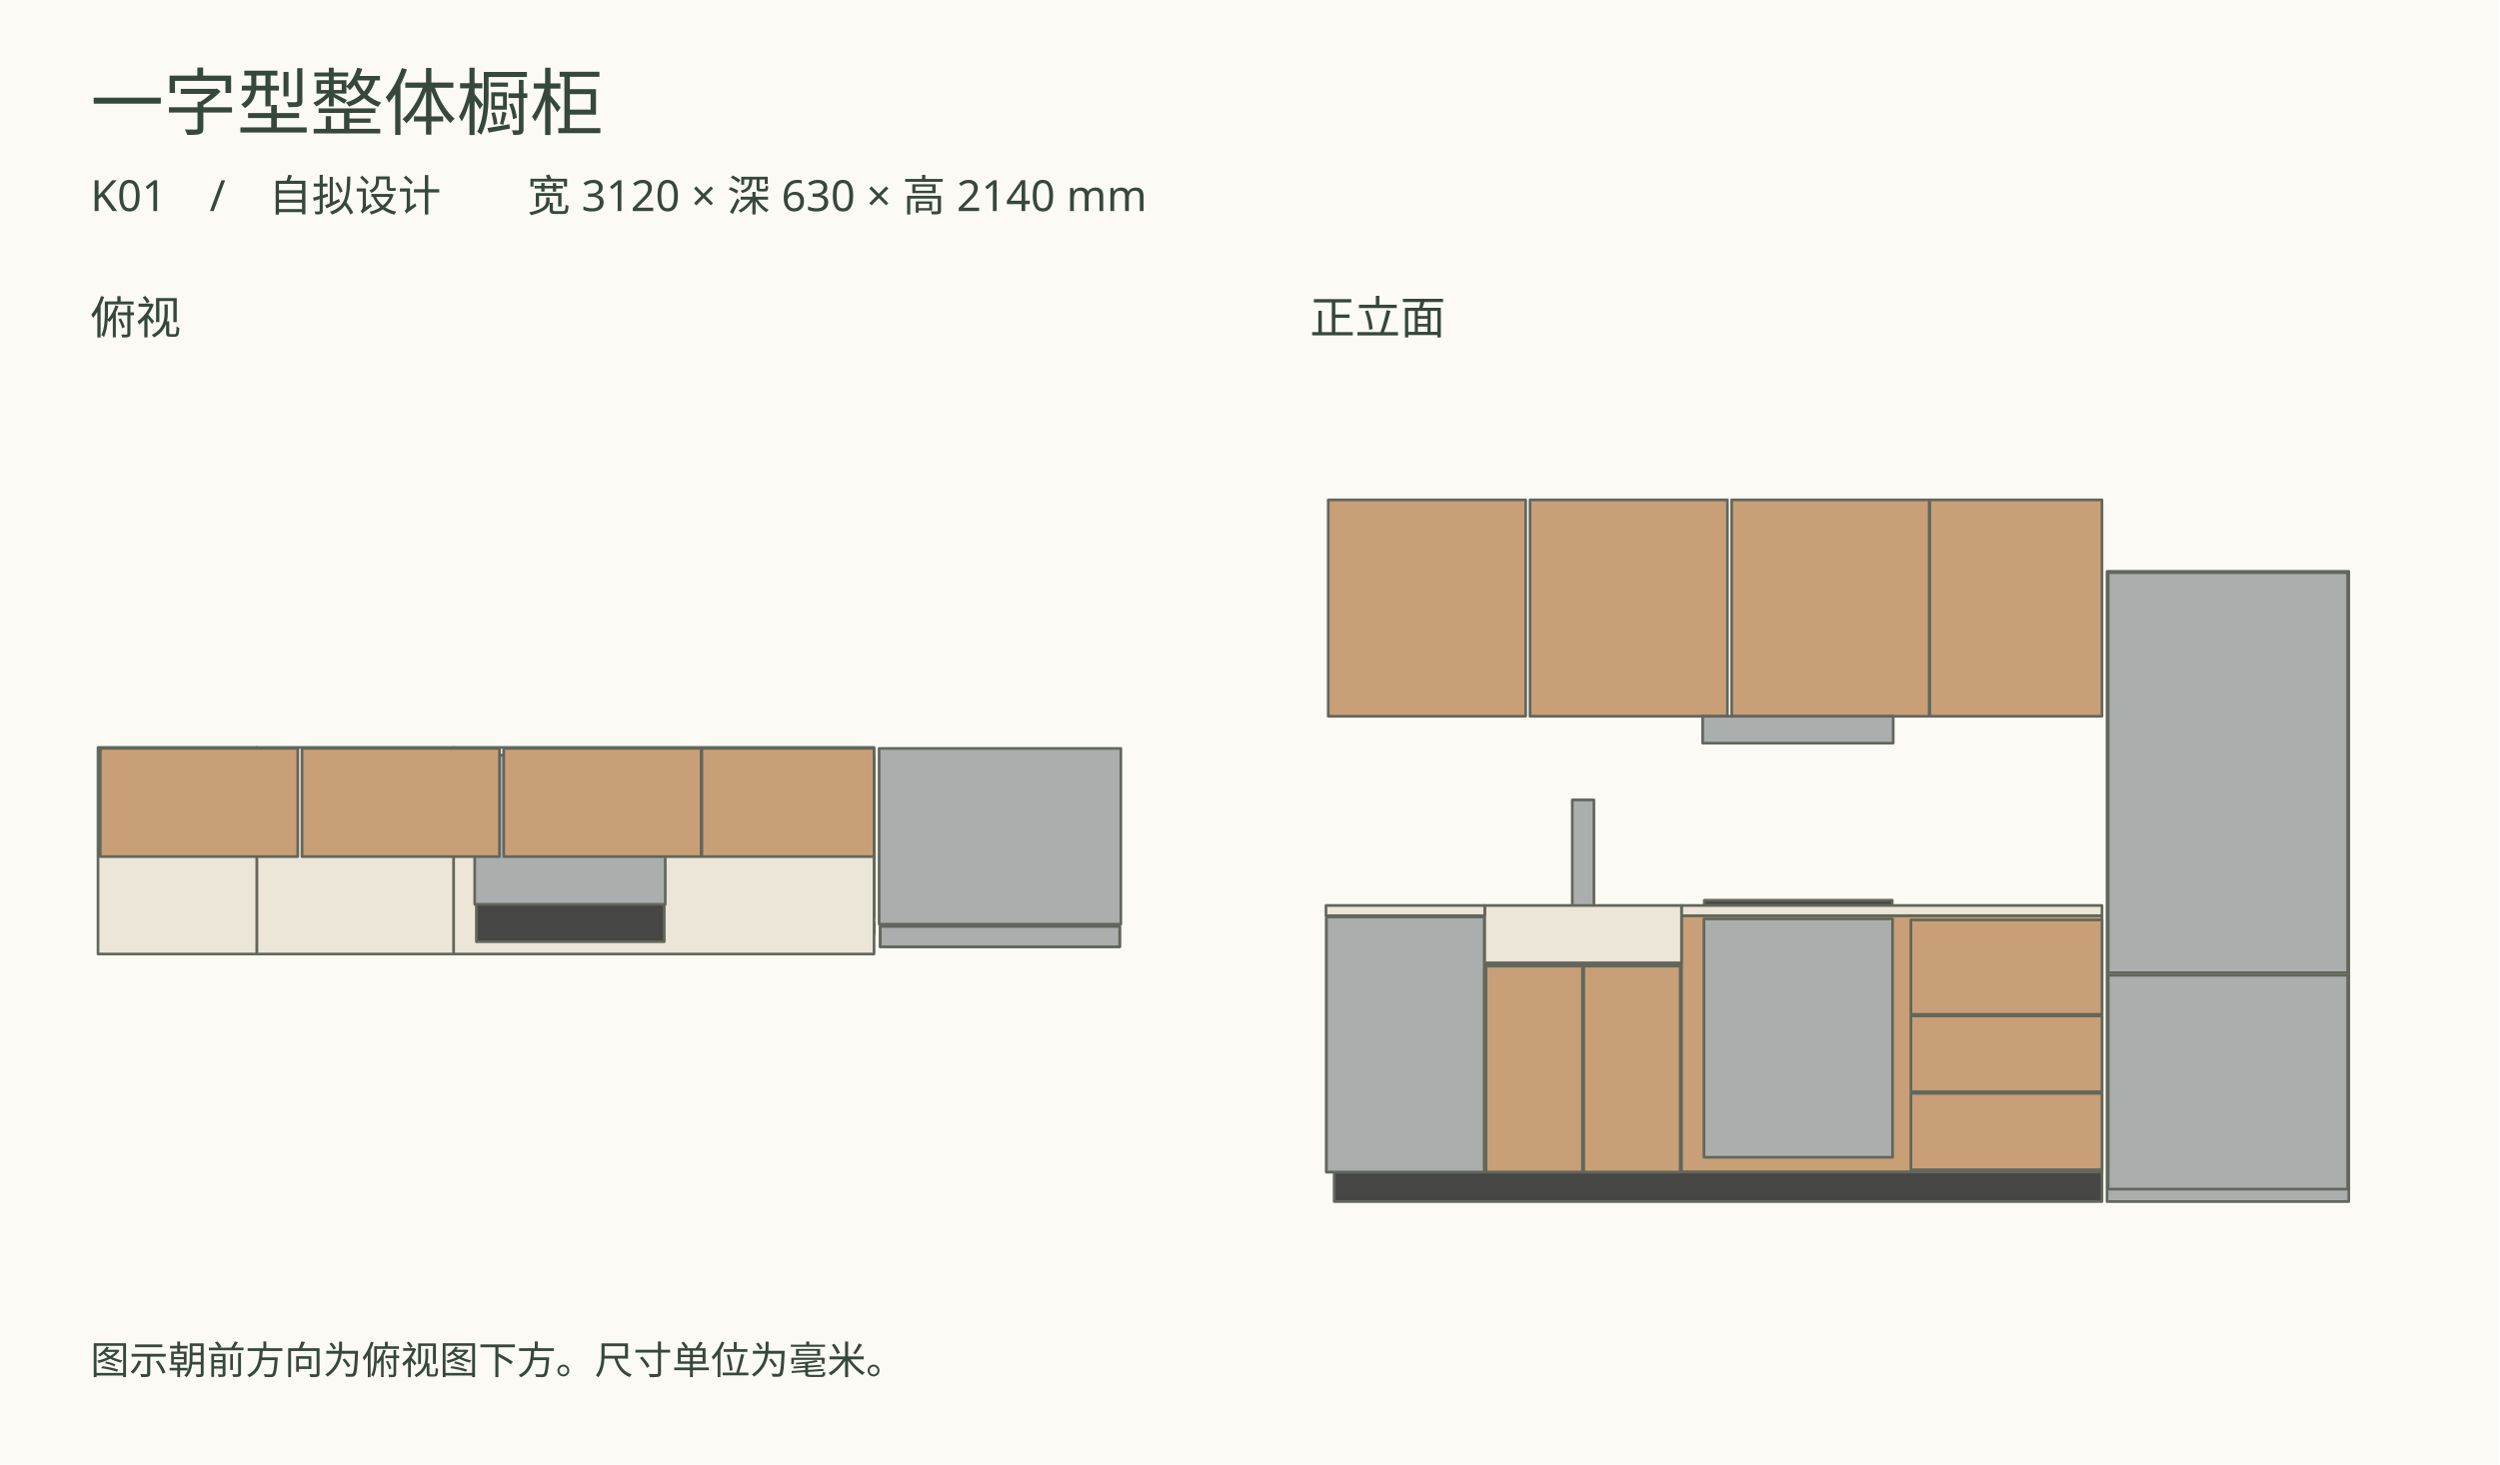
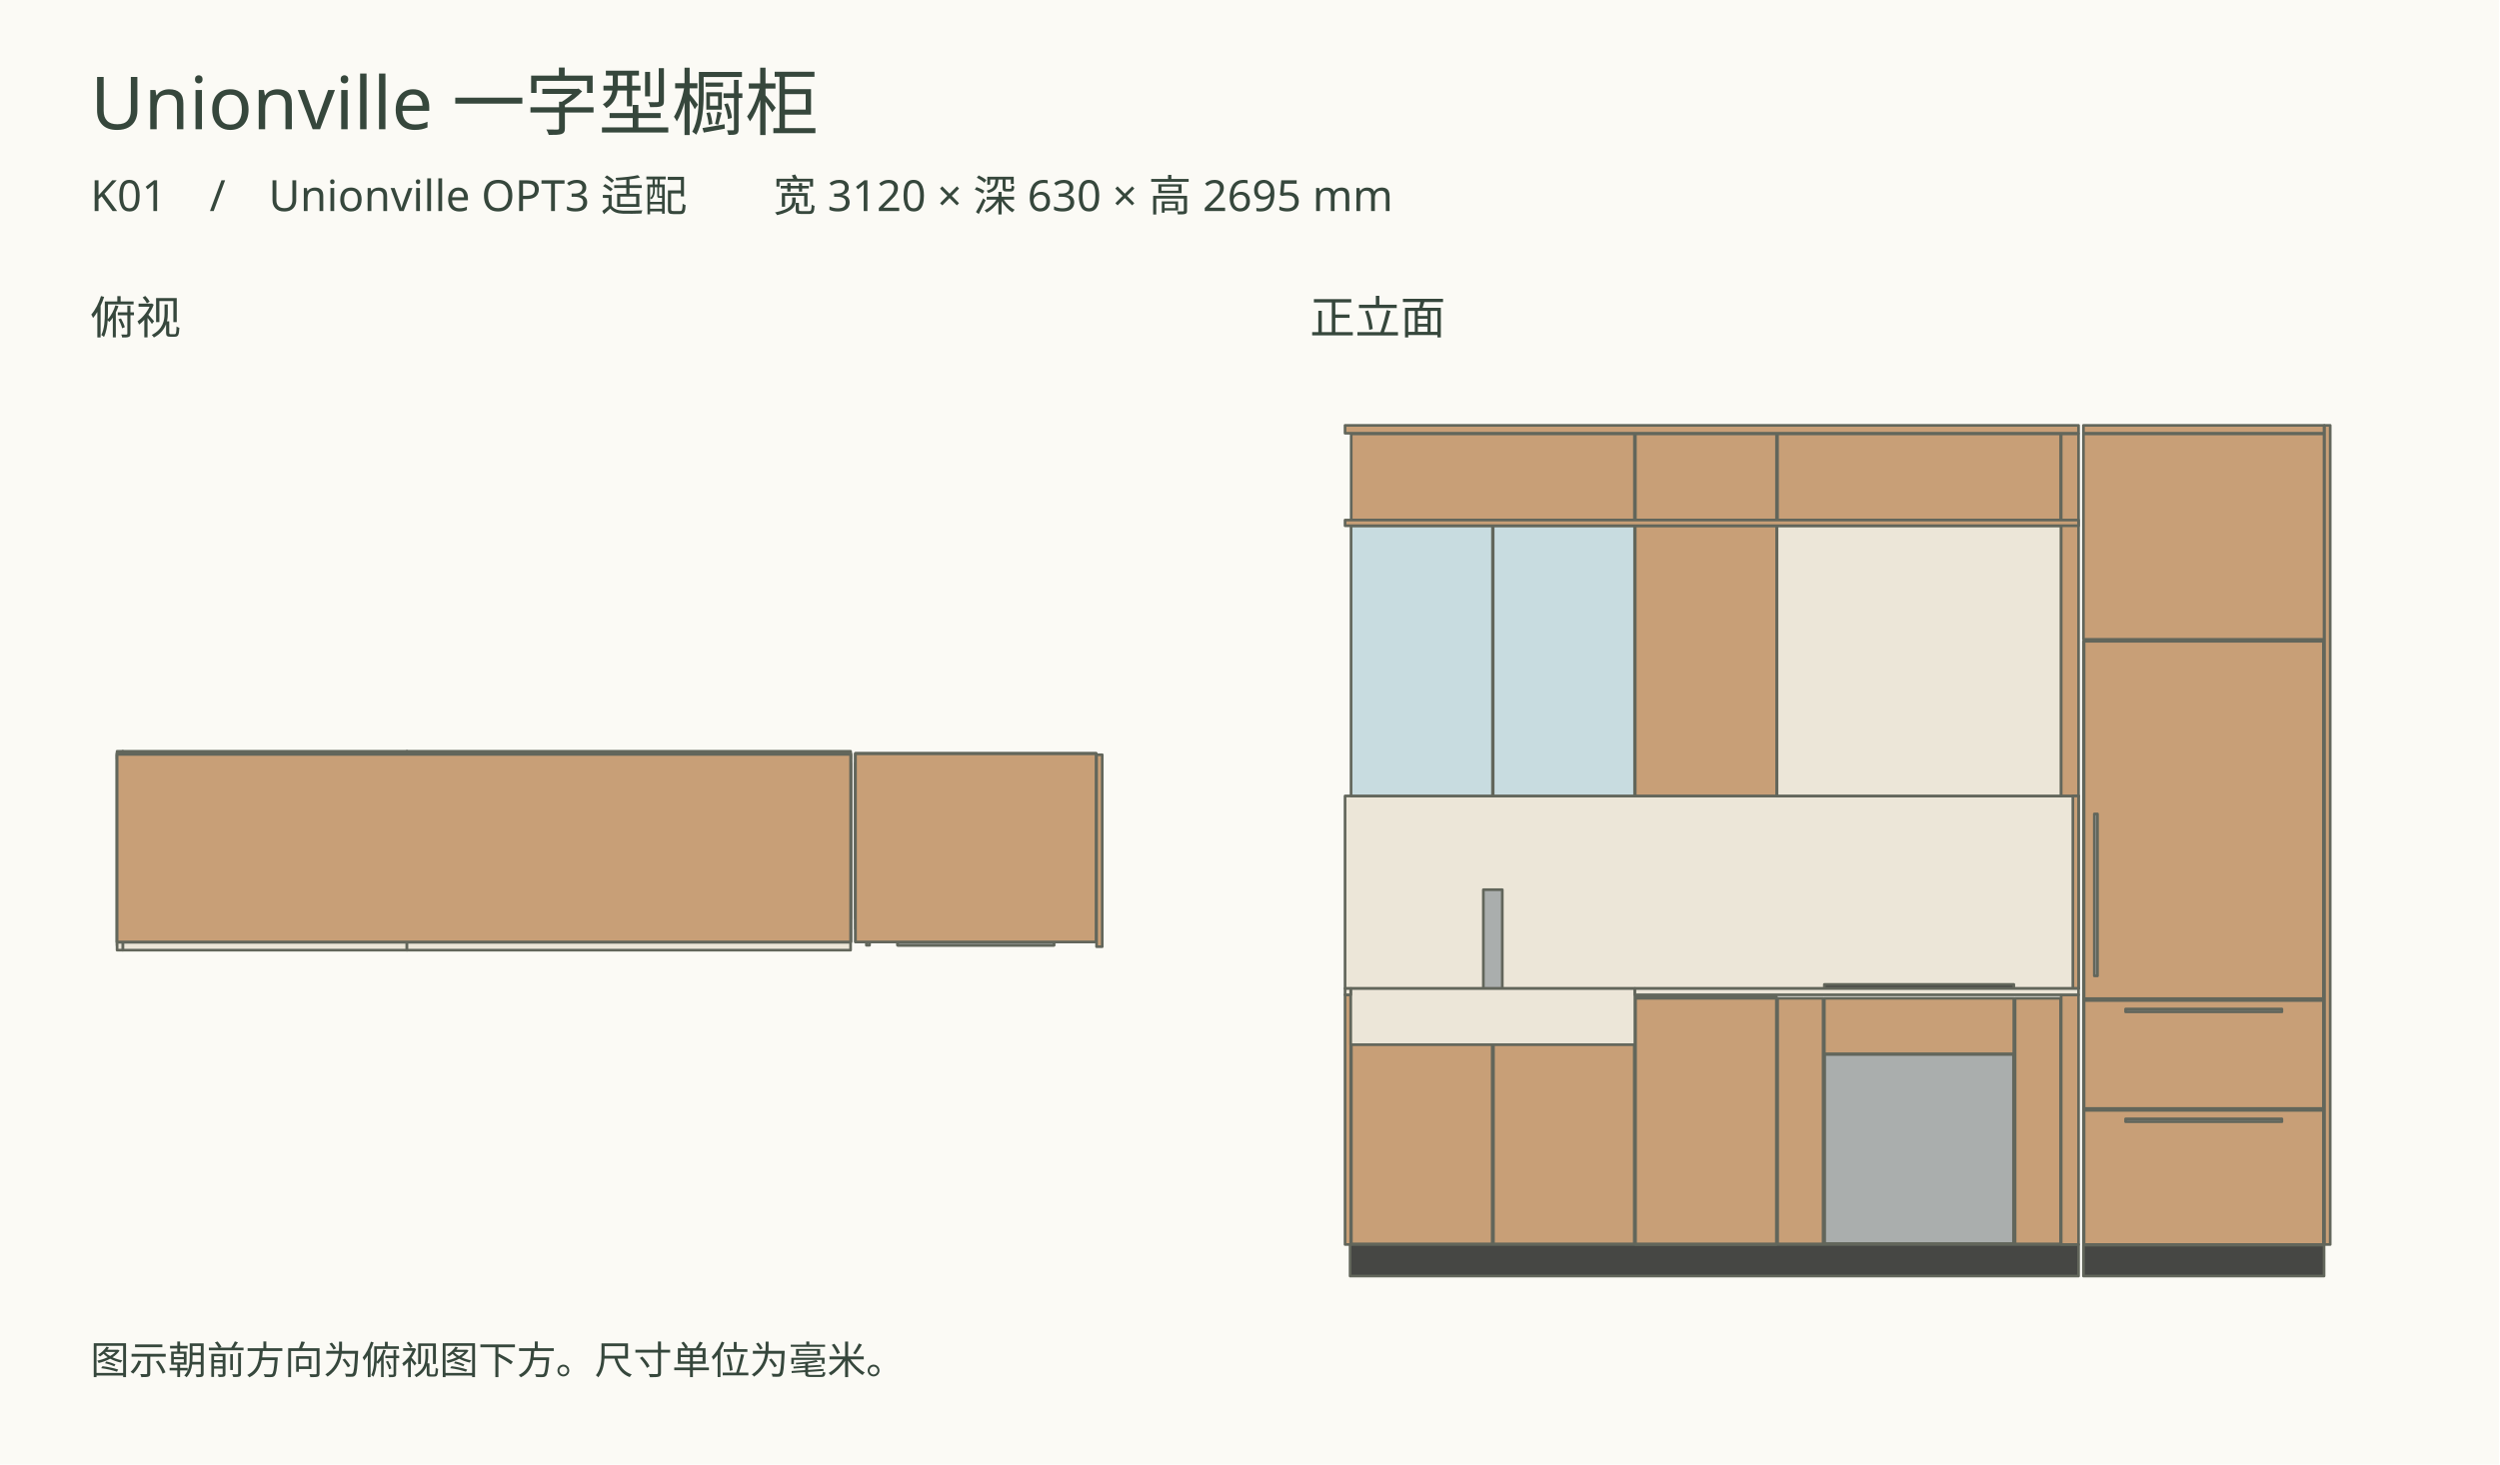
<svg xmlns="http://www.w3.org/2000/svg" viewBox="0 0 1160 680" width="1160" height="680">
  <rect width="1160" height="680" fill="#fbfaf5" />
-   <text x="42" y="60" fill="#36473c" style="font:34px sans-serif">一字型整体橱柜</text>
-   <text x="42" y="98" fill="#36473c" style="font:20px sans-serif">K01　/　自拟设计　　宽 3120 × 深 630 × 高 2140 mm</text>
+   <text x="42" y="60" fill="#36473c" style="font:34px sans-serif">Unionville 一字型橱柜</text>
+   <text x="42" y="98" fill="#36473c" style="font:20px sans-serif">K01　/　Unionville OPT3 适配　　宽 3120 × 深 630 × 高 2695 mm</text>
  <text x="42" y="155" fill="#36473c" style="font:21px sans-serif">俯视</text>
  <text x="608" y="155" fill="#36473c" style="font:21px sans-serif">正立面</text>
-   <g id="plan" transform="translate(283 395) scale(0.1522436)" stroke="#62665b" stroke-width="8.211" stroke-linejoin="round">
-     <rect x="-1535.0" y="-282.5" width="2341" height="489" rx="0" data-part="0" fill="#464744" data-material="black" data-shape="box" data-name="踢脚" />
-     <rect x="223.5" y="218.5" width="582.5" height="35" rx="0" data-part="8" fill="#c89f77" data-material="oak" data-shape="drawer" data-name="备餐抽屉" />
-     <rect x="223.5" y="218.5" width="582.5" height="35" rx="0" data-part="9" fill="#c89f77" data-material="oak" data-shape="drawer" data-name="备餐抽屉" />
-     <rect x="825.0" y="231.0" width="730" height="62" rx="0" data-part="18" fill="#aaaead" data-material="steel" data-shape="appliance" data-name="冷冻室" />
-     <rect x="-1072.0" y="222.0" width="294" height="32" rx="0" data-part="11" fill="#c89f77" data-material="oak" data-shape="door" data-name="水槽柜门" />
-     <rect x="-774.0" y="222.0" width="294" height="32" rx="0" data-part="12" fill="#c89f77" data-material="oak" data-shape="door" data-name="水槽柜门" />
-     <rect x="-1074.0" y="-284.0" width="596" height="484" rx="0" data-part="2" fill="#c89f77" data-material="oak" data-shape="box" data-name="水槽地柜底箱" />
-     <rect x="223.5" y="218.5" width="582.5" height="35" rx="0" data-part="10" fill="#c89f77" data-material="oak" data-shape="drawer" data-name="备餐抽屉" />
-     <rect x="-407.5" y="212.0" width="575" height="62" rx="0" data-part="15" fill="#aaaead" data-material="steel" data-shape="oven" data-name="嵌入烤箱" />
-     <rect x="-1558.5" y="-284.0" width="481" height="484" rx="0" data-part="3" fill="#aaaead" data-material="steel" data-shape="box" data-name="洗碗机箱" />
-     <rect x="-1558.5" y="206.5" width="481" height="69" rx="0" data-part="7" fill="#aaaead" data-material="steel" data-shape="appliance" data-name="洗碗机" />
-     <rect x="-476.0" y="-284.0" width="1282" height="484" rx="0" data-part="1" fill="#c89f77" data-material="oak" data-shape="box" data-name="炉具地柜" />
-     <rect x="-1073.0" y="223.0" width="594" height="32" rx="0" data-part="13" fill="#c89f77" data-material="oak" data-shape="box" data-name="水槽前封板" />
-     <rect x="-476.0" y="-315.0" width="1282" height="630" rx="0" data-part="4" fill="#ece6d8" data-material="stone" data-shape="box" data-name="备餐台" />
-     <rect x="-1076.0" y="-315.0" width="600" height="630" rx="0" data-part="5" fill="#ece6d8" data-material="stone" data-shape="sink" data-name="水槽台面" />
-     <rect x="-1560.0" y="-315.0" width="484" height="630" rx="0" data-part="6" fill="#ece6d8" data-material="stone" data-shape="box" data-name="洗碗机台面" />
-     <rect x="-406.5" y="-259.5" width="573" height="537" rx="0" data-part="14" fill="#464744" data-material="black" data-shape="hob" data-name="炉台" />
-     <rect x="-809.0" y="-300.0" width="66" height="176" rx="0" data-part="16" fill="#aaaead" data-material="steel" data-shape="tap" data-name="龙头" />
-     <rect x="-411.5" y="-291.5" width="581" height="455" rx="0" data-part="24" fill="#aaaead" data-material="steel" data-shape="hood" data-name="抽油烟机" />
-     <rect x="825.0" y="231.0" width="730" height="62" rx="0" data-part="19" fill="#aaaead" data-material="steel" data-shape="appliance" data-name="冷藏室" />
-     <rect x="821.5" y="-312.0" width="737" height="536" rx="0" data-part="17" fill="#aaaead" data-material="steel" data-shape="box" data-name="冰箱箱体" />
-     <rect x="-1553.0" y="-312.0" width="602" height="330" rx="0" data-part="20" fill="#c89f77" data-material="oak" data-shape="upper" data-name="吊柜" />
-     <rect x="-938.0" y="-312.0" width="602" height="330" rx="0" data-part="21" fill="#c89f77" data-material="oak" data-shape="upper" data-name="吊柜" />
-     <rect x="-323.0" y="-312.0" width="602" height="330" rx="0" data-part="22" fill="#c89f77" data-material="oak" data-shape="upper" data-name="吊柜" />
-     <rect x="281.0" y="-312.0" width="525" height="330" rx="0" data-part="23" fill="#c89f77" data-material="oak" data-shape="upper" data-name="吊柜" />
+   <g id="plan" transform="translate(283 395) scale(0.1465677)" stroke="#62665b" stroke-width="8.528" stroke-linejoin="round">
+     <rect x="778.5" y="-278.0" width="762" height="492" rx="0" data-part="35" fill="#464744" data-material="black" data-shape="box" data-name="冰箱踢脚" />
+     <rect x="-1544.0" y="-276.0" width="2307" height="492" rx="0" data-part="0" fill="#464744" data-material="black" data-shape="box" data-name="踢脚" />
+     <rect x="912.0" y="278.5" width="495" height="21" rx="0" data-part="37" fill="#aaaead" data-material="steel" data-shape="box" data-name="冷冻抽屉拉手" />
+     <rect x="780.5" y="254.0" width="758" height="20" rx="0" data-part="36" fill="#c89f77" data-material="oak" data-shape="box" data-name="下冷冻抽屉" />
+     <rect x="-41.0" y="233.0" width="598" height="54" rx="0" data-part="14" fill="#aaaead" data-material="steel" data-shape="oven" data-name="嵌入烤箱" />
+     <rect x="-1542.0" y="-295.0" width="900" height="506" rx="0" data-part="2" fill="#c89f77" data-material="oak" data-shape="box" data-name="水槽底箱" />
+     <rect x="912.0" y="278.5" width="495" height="21" rx="0" data-part="39" fill="#aaaead" data-material="steel" data-shape="box" data-name="冷冻抽屉拉手" />
+     <rect x="780.5" y="254.0" width="758" height="20" rx="0" data-part="38" fill="#c89f77" data-material="oak" data-shape="box" data-name="上冷冻抽屉" />
+     <rect x="-1540.0" y="267.0" width="446" height="20" rx="0" data-part="3" fill="#c89f77" data-material="oak" data-shape="box" data-name="水槽平板门" />
+     <rect x="-1090.0" y="267.0" width="446" height="20" rx="0" data-part="4" fill="#c89f77" data-material="oak" data-shape="box" data-name="水槽平板门" />
+     <rect x="-640.0" y="267.0" width="446" height="20" rx="0" data-part="10" fill="#c89f77" data-material="oak" data-shape="box" data-name="洗碗机一体门板" />
+     <rect x="-190.0" y="267.0" width="144" height="20" rx="0" data-part="11" fill="#c89f77" data-material="oak" data-shape="box" data-name="烤箱左封板" />
+     <rect x="562.0" y="267.0" width="144" height="20" rx="0" data-part="12" fill="#c89f77" data-material="oak" data-shape="box" data-name="烤箱右封板" />
+     <rect x="-42.0" y="267.0" width="600" height="20" rx="0" data-part="13" fill="#c89f77" data-material="oak" data-shape="box" data-name="烤箱上封板" />
+     <rect x="-640.0" y="-302.0" width="446" height="548" rx="0" data-part="9" fill="#aaaead" data-material="steel" data-shape="box" data-name="洗碗机箱" />
+     <rect x="-1560.0" y="-304.0" width="18" height="604" rx="0" data-part="1" fill="#c89f77" data-material="oak" data-shape="box" data-name="左收口" />
+     <rect x="708.0" y="-285.5" width="55" height="571" rx="0" data-part="16" fill="#c89f77" data-material="oak" data-shape="box" data-name="台面右收口" />
+     <rect x="-1542.0" y="-315.0" width="900" height="630" rx="0" data-part="5" fill="#ece6d8" data-material="stone" data-shape="sink" data-name="水槽台面" />
+     <rect x="-1560.0" y="-315.0" width="18" height="630" rx="0" data-part="6" fill="#ece6d8" data-material="stone" data-shape="box" data-name="左台面收口" />
+     <rect x="-642.0" y="-315.0" width="1405" height="630" rx="0" data-part="7" fill="#ece6d8" data-material="stone" data-shape="box" data-name="备餐台" />
+     <rect x="-42.0" y="-250.0" width="600" height="510" rx="0" data-part="15" fill="#464744" data-material="black" data-shape="hob" data-name="炉台" />
+     <rect x="-1122.0" y="-272.0" width="60" height="174" rx="0" data-part="8" fill="#aaaead" data-material="steel" data-shape="tap" data-name="龙头" />
+     <rect x="813.0" y="278.5" width="10" height="21" rx="0" data-part="41" fill="#aaaead" data-material="steel" data-shape="box" data-name="冷藏门拉手" />
+     <rect x="-1560.0" y="-309.0" width="2323" height="18" rx="0" data-part="17" fill="#ece6d8" data-material="stone" data-shape="box" data-name="整板挡水墙" />
+     <rect x="745.0" y="-305.0" width="18" height="594" rx="0" data-part="33" fill="#c89f77" data-material="oak" data-shape="box" data-name="冰箱旁木饰收口" />
+     <rect x="-174.0" y="100.0" width="864" height="30" rx="0" data-part="21" fill="#ece6d8" data-material="stone" data-shape="box" data-name="烟机底前边" />
+     <rect x="-174.0" y="-300.0" width="864" height="124" rx="0" data-part="22" fill="#ece6d8" data-material="stone" data-shape="box" data-name="烟机底后边" />
+     <rect x="-174.5" y="-176.0" width="865" height="276" rx="0" data-part="32" fill="#aaaead" data-material="steel" data-shape="hood" data-name="嵌入式烟机" />
+     <rect x="778.5" y="-309.0" width="762" height="556" rx="0" data-part="34" fill="#aaaead" data-material="steel" data-shape="box" data-name="冰箱箱体" />
+     <rect x="780.5" y="254.0" width="758" height="20" rx="0" data-part="40" fill="#c89f77" data-material="oak" data-shape="box" data-name="冷藏室" />
+     <rect x="-192.0" y="130.0" width="900" height="18" rx="0" data-part="18" fill="#ece6d8" data-material="stone" data-shape="box" data-name="烟机石饰面" />
+     <rect x="-192.0" y="-300.0" width="17" height="430" rx="0" data-part="19" fill="#ece6d8" data-material="stone" data-shape="box" data-name="烟机侧板" />
+     <rect x="691.0" y="-300.0" width="17" height="430" rx="0" data-part="20" fill="#ece6d8" data-material="stone" data-shape="box" data-name="烟机侧板" />
+     <rect x="-1541.0" y="-312.0" width="448" height="400" rx="0" data-part="23" fill="#c8dce0" data-material="glass" data-shape="reeded" data-name="竖纹玻璃吊柜" />
+     <rect x="-1091.0" y="-312.0" width="448" height="400" rx="0" data-part="24" fill="#c8dce0" data-material="glass" data-shape="reeded" data-name="竖纹玻璃吊柜" />
+     <rect x="-641.0" y="-311.5" width="448" height="407" rx="0" data-part="25" fill="#c89f77" data-material="oak" data-shape="upperSolid" data-name="浅灰吊柜" />
+     <rect x="-1560.0" y="-310.0" width="2323" height="600" rx="0" data-part="26" fill="#c89f77" data-material="oak" data-shape="box" data-name="顶柜下沿" />
+     <rect x="-1540.5" y="-305.0" width="897" height="594" rx="0" data-part="27" fill="#c89f77" data-material="oak" data-shape="box" data-name="木饰面顶柜" />
+     <rect x="-640.5" y="-305.0" width="447" height="594" rx="0" data-part="28" fill="#c89f77" data-material="oak" data-shape="box" data-name="木饰面顶柜" />
+     <rect x="-190.5" y="-305.0" width="897" height="594" rx="0" data-part="29" fill="#c89f77" data-material="oak" data-shape="box" data-name="木饰面顶柜" />
+     <rect x="708.0" y="-305.0" width="55" height="594" rx="0" data-part="30" fill="#c89f77" data-material="oak" data-shape="box" data-name="顶柜右收口" />
+     <rect x="778.5" y="-307.0" width="762" height="596" rx="0" data-part="42" fill="#c89f77" data-material="oak" data-shape="box" data-name="冰箱顶柜" />
+     <rect x="-1560.0" y="-305.0" width="2323" height="594" rx="0" data-part="31" fill="#c89f77" data-material="oak" data-shape="box" data-name="上封板" />
+     <rect x="778.5" y="-307.0" width="762" height="596" rx="0" data-part="43" fill="#c89f77" data-material="oak" data-shape="box" data-name="冰箱上封板" />
+     <rect x="1542.0" y="-304.0" width="18" height="608" rx="0" data-part="44" fill="#c89f77" data-material="oak" data-shape="box" data-name="冰箱右侧板" />
  </g>
-   <g id="front" transform="translate(853 557.9006) scale(0.1522436)" stroke="#62665b" stroke-width="8.211" stroke-linejoin="round">
-     <rect x="-809.0" y="-1225" width="66" height="324" rx="0" data-part="16" fill="#aaaead" />
-     <rect x="-1553.0" y="-2140" width="602" height="660" rx="0" data-part="20" fill="#c89f77" />
-     <rect x="-938.0" y="-2140" width="602" height="660" rx="0" data-part="21" fill="#c89f77" />
-     <rect x="-323.0" y="-2140" width="602" height="660" rx="0" data-part="22" fill="#c89f77" />
-     <rect x="281.0" y="-2140" width="525" height="660" rx="0" data-part="23" fill="#c89f77" />
-     <rect x="-411.5" y="-1480" width="581" height="82" rx="0" data-part="24" fill="#aaaead" />
-     <rect x="-476.0" y="-872" width="1282" height="782" rx="0" data-part="1" fill="#c89f77" />
-     <rect x="-1074.0" y="-724" width="596" height="634" rx="0" data-part="2" fill="#c89f77" />
-     <rect x="-1558.5" y="-865" width="481" height="775" rx="0" data-part="3" fill="#aaaead" />
-     <rect x="-1535.0" y="-90" width="2341" height="90" rx="0" data-part="0" fill="#464744" />
-     <rect x="821.5" y="-1922" width="737" height="1922" rx="0" data-part="17" fill="#aaaead" />
-     <rect x="223.5" y="-330" width="582.5" height="233" rx="0" data-part="8" fill="#c89f77" />
-     <rect x="223.5" y="-566" width="582.5" height="231" rx="0" data-part="9" fill="#c89f77" />
-     <rect x="223.5" y="-859" width="582.5" height="288" rx="0" data-part="10" fill="#c89f77" />
-     <rect x="-1072.0" y="-718" width="294" height="628" rx="0" data-part="11" fill="#c89f77" />
-     <rect x="-774.0" y="-718" width="294" height="628" rx="0" data-part="12" fill="#c89f77" />
-     <rect x="-1073.0" y="-873" width="594" height="151" rx="0" data-part="13" fill="#c89f77" />
-     <rect x="-407.5" y="-862" width="575" height="727" rx="0" data-part="15" fill="#aaaead" />
-     <rect x="-1558.5" y="-868" width="481" height="778" rx="0" data-part="7" fill="#aaaead" />
-     <rect x="-406.5" y="-919" width="573" height="16" rx="0" data-part="14" fill="#464744" />
-     <rect x="825.0" y="-690" width="730" height="652" rx="0" data-part="18" fill="#aaaead" />
-     <rect x="825.0" y="-1918" width="730" height="1220" rx="0" data-part="19" fill="#aaaead" />
-     <rect x="-476.0" y="-903" width="1282" height="31" rx="0" data-part="4" fill="#ece6d8" />
-     <rect x="-1076.0" y="-903" width="600" height="175" rx="0" data-part="5" fill="#ece6d8" />
-     <rect x="-1560.0" y="-903" width="484" height="31" rx="0" data-part="6" fill="#ece6d8" />
+   <g id="front" transform="translate(853 592.5) scale(0.1465677)" stroke="#62665b" stroke-width="8.528" stroke-linejoin="round">
+     <rect x="-1560.0" y="-1521" width="2323" height="610" rx="0" data-part="17" fill="#ece6d8" />
+     <rect x="-174.0" y="-1539" width="864" height="18" rx="0" data-part="22" fill="#ece6d8" />
+     <rect x="-1122.0" y="-1224" width="60" height="313" rx="0" data-part="8" fill="#aaaead" />
+     <rect x="-1541.0" y="-2377" width="448" height="856" rx="0" data-part="23" fill="#c8dce0" />
+     <rect x="-1091.0" y="-2377" width="448" height="856" rx="0" data-part="24" fill="#c8dce0" />
+     <rect x="-641.0" y="-2377" width="448" height="856" rx="0" data-part="25" fill="#c89f77" />
+     <rect x="-174.5" y="-1556" width="865" height="34" rx="0" data-part="32" fill="#aaaead" />
+     <rect x="-192.0" y="-2377" width="17" height="856" rx="0" data-part="19" fill="#ece6d8" />
+     <rect x="691.0" y="-2377" width="17" height="856" rx="0" data-part="20" fill="#ece6d8" />
+     <rect x="-174.0" y="-1539" width="864" height="18" rx="0" data-part="21" fill="#ece6d8" />
+     <rect x="-192.0" y="-2377" width="900" height="856" rx="0" data-part="18" fill="#ece6d8" />
+     <rect x="-1542.0" y="-720" width="900" height="620" rx="0" data-part="2" fill="#c89f77" />
+     <rect x="778.5" y="-98" width="762" height="98" rx="0" data-part="35" fill="#464744" />
+     <rect x="-1544.0" y="-100" width="2307" height="100" rx="0" data-part="0" fill="#464744" />
+     <rect x="-640.0" y="-885" width="446" height="785" rx="0" data-part="9" fill="#aaaead" />
+     <rect x="778.5" y="-2011" width="762" height="1911" rx="0" data-part="34" fill="#aaaead" />
+     <rect x="-42.0" y="-924" width="600" height="13" rx="0" data-part="15" fill="#464744" />
+     <rect x="780.5" y="-525" width="758" height="425" rx="0" data-part="36" fill="#c89f77" />
+     <rect x="780.5" y="-873" width="758" height="342" rx="0" data-part="38" fill="#c89f77" />
+     <rect x="780.5" y="-2011" width="758" height="1132" rx="0" data-part="40" fill="#c89f77" />
+     <rect x="708.0" y="-891" width="55" height="791" rx="0" data-part="16" fill="#c89f77" />
+     <rect x="-1540.0" y="-880" width="446" height="778" rx="0" data-part="3" fill="#c89f77" />
+     <rect x="-1090.0" y="-880" width="446" height="778" rx="0" data-part="4" fill="#c89f77" />
+     <rect x="-640.0" y="-880" width="446" height="778" rx="0" data-part="10" fill="#c89f77" />
+     <rect x="-190.0" y="-880" width="144" height="778" rx="0" data-part="11" fill="#c89f77" />
+     <rect x="562.0" y="-880" width="144" height="778" rx="0" data-part="12" fill="#c89f77" />
+     <rect x="-42.0" y="-880" width="600" height="176" rx="0" data-part="13" fill="#c89f77" />
+     <rect x="-41.0" y="-702" width="598" height="599" rx="0" data-part="14" fill="#aaaead" />
+     <rect x="-1540.5" y="-2668" width="897" height="273" rx="0" data-part="27" fill="#c89f77" />
+     <rect x="-640.5" y="-2668" width="447" height="273" rx="0" data-part="28" fill="#c89f77" />
+     <rect x="-190.5" y="-2668" width="897" height="273" rx="0" data-part="29" fill="#c89f77" />
+     <rect x="708.0" y="-2668" width="55" height="1147" rx="0" data-part="30" fill="#c89f77" />
+     <rect x="-1560.0" y="-2695" width="2323" height="25" rx="0" data-part="31" fill="#c89f77" />
+     <rect x="745.0" y="-1521" width="18" height="610" rx="0" data-part="33" fill="#c89f77" />
+     <rect x="778.5" y="-2668" width="762" height="651" rx="0" data-part="42" fill="#c89f77" />
+     <rect x="778.5" y="-2695" width="762" height="25" rx="0" data-part="43" fill="#c89f77" />
+     <rect x="-1560.0" y="-2395" width="2323" height="18" rx="0" data-part="26" fill="#c89f77" />
+     <rect x="912.0" y="-498" width="495" height="9" rx="0" data-part="37" fill="#aaaead" />
+     <rect x="912.0" y="-846" width="495" height="9" rx="0" data-part="39" fill="#aaaead" />
+     <rect x="813.0" y="-1464" width="10" height="513" rx="0" data-part="41" fill="#aaaead" />
+     <rect x="-1560.0" y="-891" width="18" height="791" rx="0" data-part="1" fill="#c89f77" />
+     <rect x="1542.0" y="-2695" width="18" height="2595" rx="0" data-part="44" fill="#c89f77" />
+     <rect x="-1542.0" y="-911" width="900" height="178" rx="0" data-part="5" fill="#ece6d8" />
+     <rect x="-1560.0" y="-911" width="18" height="20" rx="0" data-part="6" fill="#ece6d8" />
+     <rect x="-642.0" y="-911" width="1405" height="20" rx="0" data-part="7" fill="#ece6d8" />
  </g>
  <text x="42" y="638" fill="#36473c" style="font:18px sans-serif">图示朝前方向为俯视图下方。尺寸单位为毫米。</text>
</svg>
